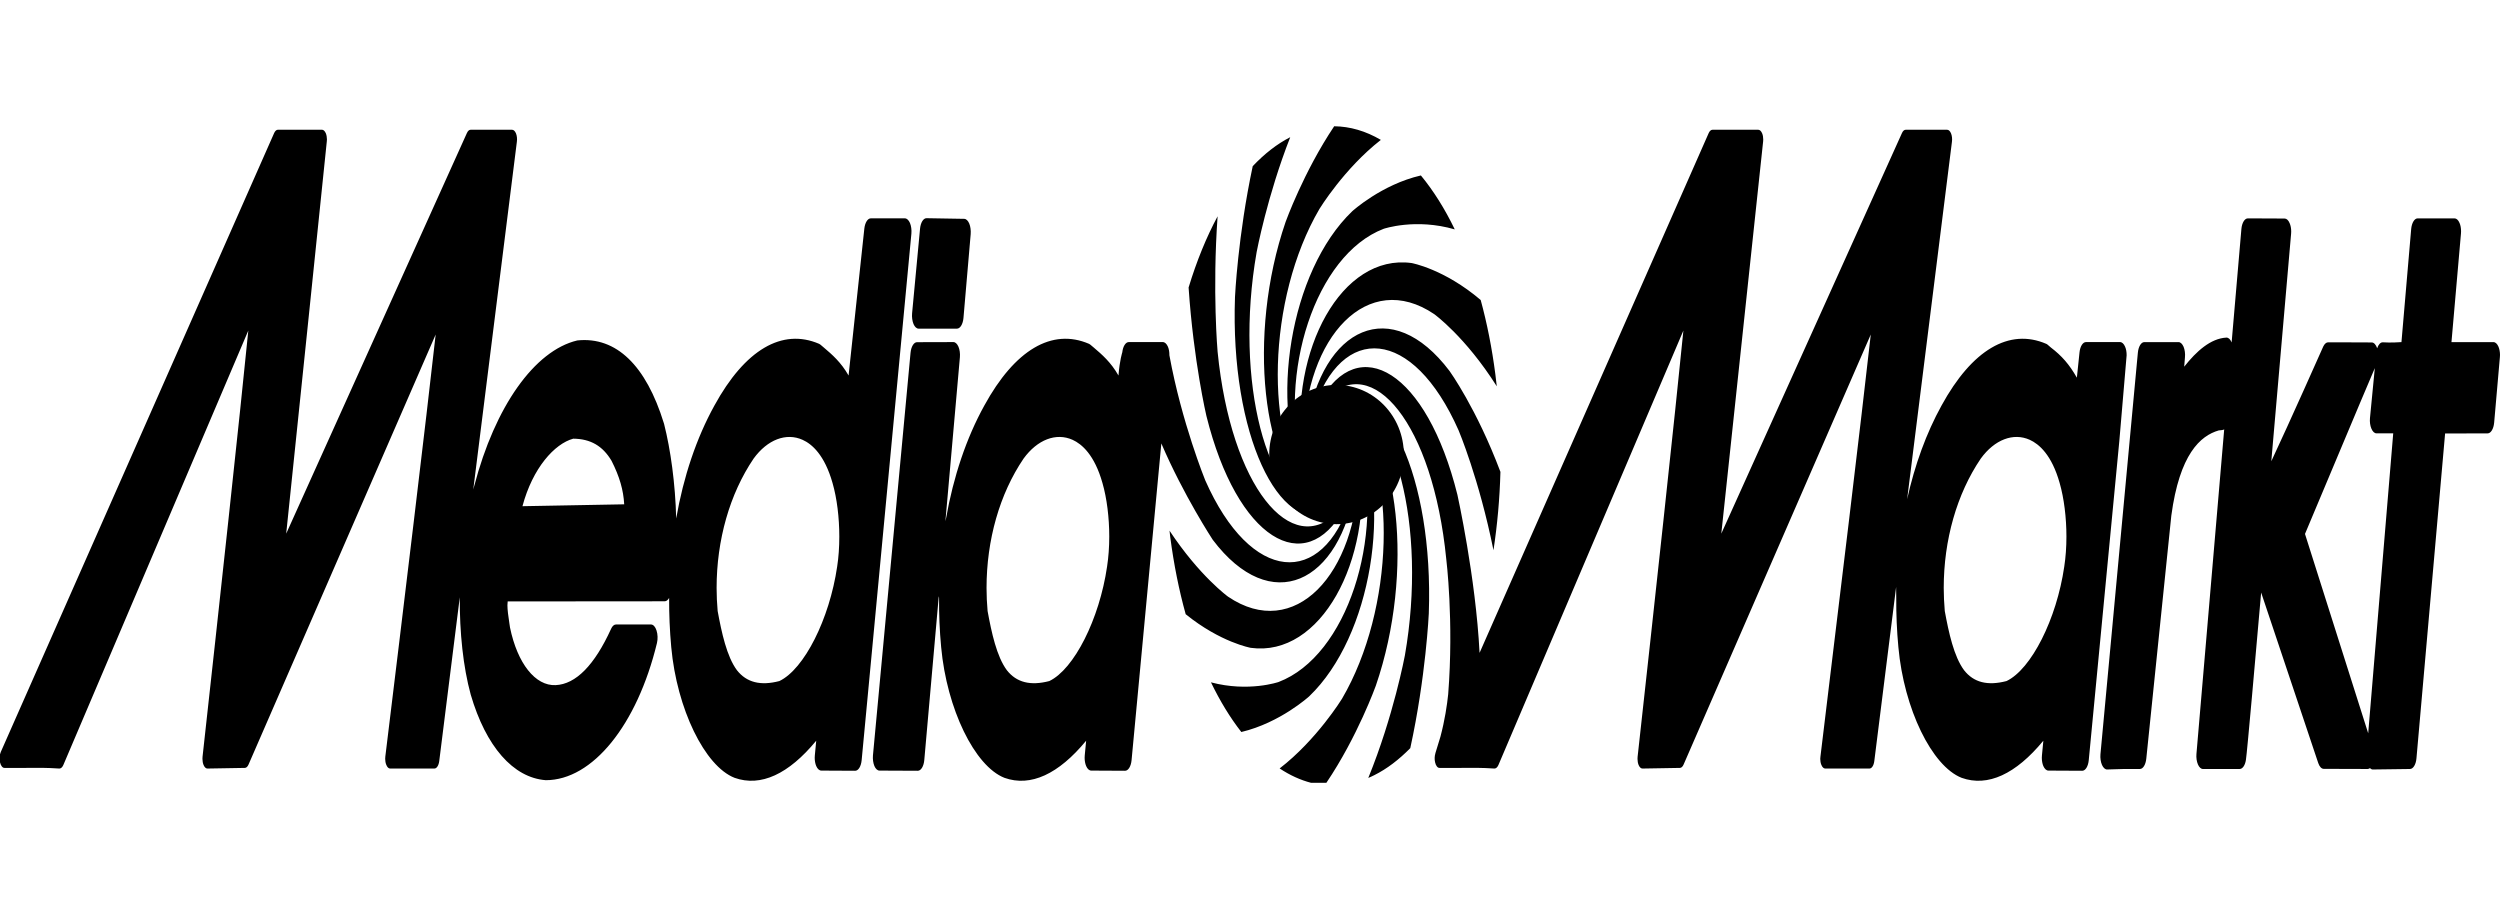
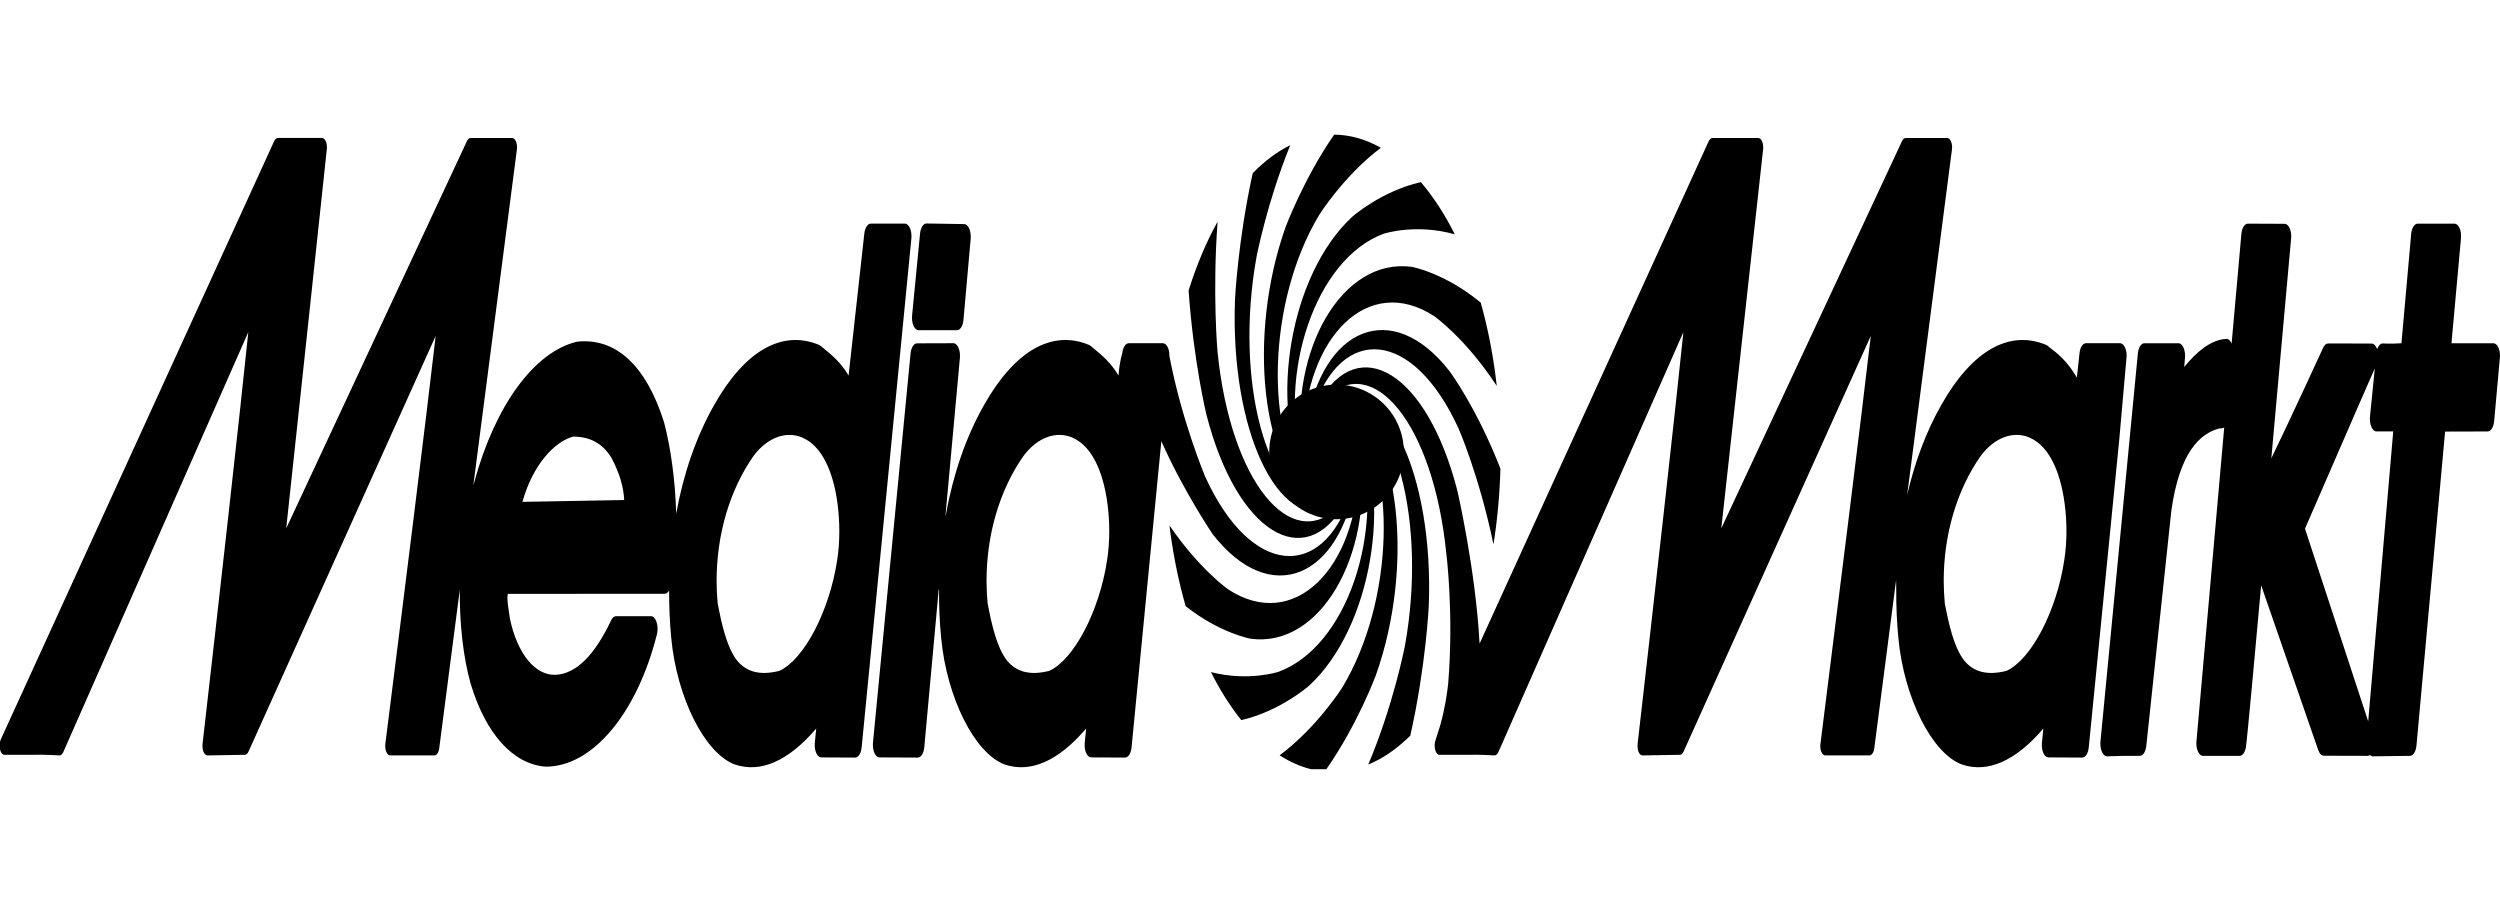
- <svg xmlns="http://www.w3.org/2000/svg" width="198" height="72" viewBox="0 0 198 72" fill="none">
-   <path fill-rule="evenodd" clip-rule="evenodd" d="M168.308 27.46C168.211 27.23 168.065 27.093 167.91 27.093H165.208C164.962 27.093 164.747 27.431 164.698 27.904L164.488 29.913C163.888 28.855 163.29 28.179 162.432 27.525L162.164 27.294C162.131 27.271 162.098 27.244 162.064 27.232C159.131 25.968 156.183 27.704 153.77 32.118C152.565 34.296 151.651 36.821 151.045 39.538L154.594 11.226C154.625 11 154.598 10.754 154.524 10.57C154.451 10.385 154.337 10.277 154.217 10.277H150.929C150.814 10.277 150.71 10.369 150.636 10.537L136.327 42.264C136.828 37.509 139.64 11.199 139.64 11.199C139.64 11.148 139.648 11.09 139.648 11.041C139.648 10.871 139.62 10.695 139.56 10.559C139.487 10.381 139.374 10.277 139.258 10.277H135.626C135.511 10.277 135.403 10.375 135.33 10.537L117.182 51.707C116.877 45.712 115.427 39.186 115.427 39.186C112.995 29.396 107.583 26.226 104.514 31.839L104.493 31.849L104.011 32.536C106.237 25.556 111.886 25.867 115.521 34.085C115.521 34.085 117.138 37.901 118.283 43.577C118.589 41.573 118.777 39.495 118.834 37.372C116.94 32.341 114.806 29.386 114.806 29.386C110.213 23.3 104.715 25.869 103.486 33.745L103.469 33.778L103.232 34.843C103.382 26.605 108.35 21.334 113.589 24.878C113.589 24.878 116.055 26.656 118.545 30.595C118.511 30.282 118.477 29.968 118.433 29.652C118.165 27.572 117.773 25.599 117.271 23.761C114.367 21.291 111.793 20.832 111.793 20.832C106.263 20.078 102.159 27.693 103.1 35.722L103.092 35.765L103.155 36.927C101.19 29.644 104.15 20.205 109.586 18.121C109.586 18.121 112.112 17.261 115.217 18.168C114.43 16.535 113.531 15.105 112.534 13.896C109.421 14.613 107.098 16.73 107.098 16.73C102.121 21.5 100.503 32.134 103.362 38.169L103.365 38.204L103.716 39.153C100.162 34.776 100.323 23.687 104.503 16.543C104.503 16.543 106.456 13.346 109.363 11.08C108.164 10.375 106.92 10.014 105.667 10C103.237 13.631 101.82 17.576 101.82 17.576C98.722 26.603 100.03 37.399 104.037 39.817L104.053 39.841L104.597 40.319C100.406 40.024 97.722 30.261 99.525 19.97C99.525 19.97 100.355 15.531 102.187 10.865C101.138 11.4 100.146 12.18 99.216 13.16C98.033 18.703 97.811 23.529 97.811 23.529C97.426 34.39 101.306 42.454 105.393 40.612L105.412 40.622L106.005 40.493C102.298 44.358 97.489 38.542 96.434 27.855C96.434 27.855 96.011 23.08 96.434 17.131C95.551 18.775 94.777 20.662 94.137 22.771C94.534 28.632 95.547 32.939 95.547 32.939C97.978 42.725 103.389 45.899 106.458 40.282L106.481 40.274L106.962 39.589C104.737 46.567 99.087 46.255 95.454 38.038C95.454 38.038 93.591 33.466 92.617 28.14C92.619 27.89 92.581 27.65 92.5 27.46C92.4 27.23 92.255 27.093 92.097 27.093H89.398C89.15 27.093 88.937 27.431 88.885 27.904C88.885 27.904 88.678 28.523 88.583 29.741C87.984 28.687 87.273 28.076 86.625 27.525L86.35 27.294C86.319 27.271 86.284 27.244 86.253 27.232C83.32 25.968 80.373 27.704 77.959 32.118C76.532 34.698 75.508 37.757 74.926 41.063L74.876 41.28L76.024 28.288C76.049 27.995 76.008 27.687 75.908 27.456C75.807 27.226 75.66 27.091 75.508 27.093L72.627 27.101C72.376 27.103 72.159 27.456 72.114 27.947L69.138 59.826C69.112 60.125 69.155 60.434 69.252 60.67C69.351 60.898 69.499 61.031 69.653 61.031L72.689 61.045C72.945 61.045 73.162 60.684 73.204 60.193L74.351 47.221C74.363 47.303 74.374 47.356 74.374 47.356C74.363 48.645 74.417 49.952 74.54 51.258C74.987 56.133 77.187 60.68 79.558 61.606C81.627 62.342 83.84 61.312 86.023 58.664C85.981 59.127 85.912 59.826 85.912 59.826C85.906 59.887 85.903 59.949 85.903 60.014C85.903 60.252 85.945 60.486 86.023 60.67C86.121 60.902 86.269 61.031 86.427 61.031L89.106 61.045C89.358 61.045 89.574 60.697 89.62 60.209L91.978 35.12C93.742 39.235 96.049 42.749 96.049 42.749C100.642 48.84 106.138 46.268 107.367 38.397L107.385 38.362L107.624 37.292C107.474 45.528 102.503 50.807 97.265 47.258C97.265 47.258 95.005 45.626 92.625 42.028C92.645 42.198 92.663 42.374 92.685 42.548C92.968 44.702 93.377 46.747 93.906 48.645C96.675 50.885 99.063 51.309 99.063 51.309C104.589 52.067 108.695 44.446 107.756 36.415L107.763 36.374L107.698 35.208C109.664 42.491 106.704 51.944 101.264 54.014C101.264 54.014 98.888 54.834 95.908 54.041C96.621 55.516 97.425 56.84 98.313 57.975C101.401 57.24 103.689 55.149 103.689 55.149C108.668 50.381 110.288 39.745 107.429 33.716L107.423 33.671L107.073 32.728C110.628 37.103 110.469 48.192 106.288 55.338C106.288 55.338 104.294 58.59 101.347 60.861C102.159 61.4 102.996 61.781 103.842 62H105.047C107.523 58.332 108.967 54.303 108.967 54.303C112.068 45.276 110.761 34.476 106.751 32.064L106.735 32.032L106.193 31.56C110.385 31.857 113.07 41.618 111.266 51.913C111.266 51.913 110.365 56.729 108.368 61.613C108.528 61.543 108.682 61.477 108.841 61.395C109.855 60.891 110.808 60.152 111.694 59.254C112.932 53.592 113.161 48.588 113.161 48.588C113.549 37.735 109.669 29.665 105.578 31.511L105.561 31.503L104.969 31.626C108.674 27.765 113.486 33.581 114.543 44.268C114.543 44.268 115.153 49.174 114.696 54.985C114.609 55.826 114.43 57.041 114.084 58.34C113.98 58.701 113.85 59.127 113.692 59.623L113.696 59.608C113.694 59.623 113.688 59.633 113.684 59.65C113.679 59.664 113.679 59.666 113.679 59.678C113.617 59.885 113.604 60.145 113.659 60.375C113.719 60.65 113.858 60.824 114.013 60.818H115.698C116.585 60.809 117.346 60.799 118.358 60.869C118.479 60.873 118.595 60.77 118.672 60.596L133.324 26.181C132.706 32.46 130.953 48.604 129.698 59.938C129.695 59.994 129.691 60.049 129.691 60.102C129.691 60.277 129.721 60.447 129.775 60.582C129.851 60.766 129.962 60.869 130.085 60.869L133.049 60.818C133.161 60.818 133.268 60.723 133.341 60.551C133.341 60.551 146.484 30.351 148.166 26.492C147.465 32.796 145.546 48.719 144.179 59.922C144.168 59.983 144.164 60.037 144.164 60.1C144.164 60.266 144.193 60.436 144.25 60.574C144.324 60.76 144.436 60.869 144.558 60.869H148.063C148.242 60.869 148.401 60.629 148.444 60.281L149.961 48.188L150.172 46.487C150.179 46.973 150.183 47.356 150.183 47.356C150.175 48.645 150.229 49.952 150.352 51.258C150.794 56.133 153 60.68 155.367 61.606C157.435 62.342 159.651 61.312 161.833 58.664L161.722 59.826C161.716 59.887 161.712 59.949 161.712 60.014C161.712 60.252 161.754 60.486 161.831 60.67C161.933 60.902 162.081 61.031 162.233 61.031L164.913 61.045C165.168 61.045 165.383 60.697 165.429 60.209L167.849 34.948L168.429 28.14C168.431 27.89 168.392 27.65 168.308 27.46ZM0 60.377V59.742C0.017 59.676 0.036 59.613 0.062 59.557L21.713 10.537C21.788 10.373 21.894 10.275 22.009 10.275H25.504C25.619 10.275 25.729 10.379 25.806 10.557C25.861 10.693 25.893 10.873 25.893 11.039C25.893 11.088 25.888 11.146 25.883 11.197C25.883 11.197 23.172 37.505 22.667 42.264C24.377 38.472 36.979 10.537 36.979 10.537C37.052 10.369 37.16 10.277 37.268 10.277H40.559C40.679 10.277 40.794 10.385 40.868 10.57C40.941 10.754 40.968 11 40.936 11.226L37.483 38.767C37.513 38.665 37.536 38.565 37.564 38.47C39.207 32.191 42.33 27.777 45.709 26.966C45.719 26.96 45.733 26.96 45.746 26.96C48.803 26.656 51.162 28.927 52.577 33.517L52.599 33.591C53.107 35.595 53.486 38.29 53.554 41.063C54.131 37.757 55.156 34.698 56.582 32.118C58.996 27.704 61.942 25.968 64.877 27.232C64.908 27.244 64.944 27.271 64.974 27.294L65.247 27.525C65.898 28.076 66.607 28.687 67.207 29.741C67.524 26.808 68.455 18.105 68.455 18.105C68.507 17.634 68.72 17.293 68.965 17.293H71.666C71.822 17.293 71.968 17.431 72.068 17.658C72.166 17.892 72.208 18.203 72.182 18.502L68.243 60.209C68.196 60.697 67.982 61.045 67.73 61.045L65.05 61.031C64.894 61.031 64.744 60.902 64.645 60.67C64.567 60.486 64.525 60.252 64.525 60.014C64.525 59.951 64.529 59.885 64.535 59.826C64.535 59.826 64.603 59.127 64.645 58.664C62.462 61.312 60.253 62.342 58.182 61.605C55.812 60.68 53.609 56.133 53.163 51.258C53.043 49.952 52.989 48.645 52.995 47.356C52.901 47.52 52.777 47.622 52.645 47.622L40.209 47.633C40.198 47.735 40.188 47.823 40.188 47.93C40.188 48.303 40.255 48.791 40.34 49.344L40.393 49.702C40.983 52.551 42.4 54.338 44.007 54.262C45.604 54.19 47.084 52.688 48.399 49.801C48.496 49.581 48.639 49.459 48.785 49.459H51.558C51.737 49.459 51.905 49.639 51.998 49.938C52.095 50.235 52.107 50.608 52.032 50.926C50.458 57.426 46.929 61.791 43.225 61.791C40.647 61.594 38.485 59.131 37.281 55.012C36.681 52.817 36.397 50.094 36.414 47.303L34.787 60.281C34.743 60.629 34.584 60.869 34.405 60.869H30.898C30.779 60.869 30.666 60.76 30.594 60.574C30.536 60.436 30.507 60.266 30.507 60.102C30.507 60.037 30.512 59.981 30.517 59.922C31.888 48.719 33.808 32.796 34.505 26.494L19.683 60.553C19.61 60.723 19.503 60.818 19.39 60.818L16.427 60.869C16.308 60.869 16.197 60.766 16.121 60.582C16.065 60.447 16.034 60.275 16.034 60.1C16.034 60.049 16.034 59.994 16.041 59.938C17.295 48.604 19.049 32.458 19.666 26.181L5.013 60.596C4.937 60.77 4.822 60.873 4.701 60.869C3.689 60.799 2.927 60.807 2.041 60.818H0.354C0.203 60.824 0.065 60.65 0 60.377ZM163.489 44.876C162.882 49.041 160.877 53.006 158.915 53.94C157.414 54.33 156.315 54.053 155.554 53.08C154.745 51.989 154.339 50.098 154.026 48.393C153.974 47.782 153.943 47.167 153.943 46.567C153.943 42.774 154.977 39.118 156.879 36.317C157.969 34.817 159.456 34.247 160.757 34.833C161.491 35.167 162.498 36.024 163.125 38.255C163.473 39.466 163.661 41.001 163.661 42.497C163.661 43.325 163.603 44.137 163.489 44.876ZM41.379 40.091L49.437 39.942C49.374 38.809 49.071 37.749 48.434 36.495C47.731 35.312 46.769 34.757 45.4 34.743C43.918 35.148 42.187 37.062 41.379 40.091ZM66.303 44.876C66.418 44.137 66.473 43.325 66.473 42.499C66.473 41.001 66.288 39.466 65.938 38.257C65.306 36.024 64.304 35.167 63.567 34.835C62.268 34.247 60.781 34.815 59.688 36.317C57.79 39.118 56.755 42.772 56.755 46.567C56.755 47.167 56.784 47.782 56.838 48.393C57.151 50.098 57.556 51.989 58.364 53.08C59.13 54.053 60.231 54.33 61.726 53.94C63.687 53.006 65.692 49.041 66.303 44.876ZM72.868 18.105L72.238 24.81C72.209 25.109 72.252 25.423 72.351 25.665C72.45 25.894 72.596 26.029 72.754 26.029H75.793C76.043 26.029 76.261 25.681 76.306 25.189L76.878 18.543C76.901 18.246 76.861 17.935 76.764 17.703C76.665 17.472 76.519 17.334 76.369 17.332L73.381 17.281C73.131 17.277 72.916 17.627 72.868 18.105ZM87.68 44.876C87.071 49.041 85.064 53.006 83.105 53.94C81.606 54.33 80.507 54.053 79.742 53.08C78.934 51.989 78.53 50.098 78.217 48.393C78.163 47.782 78.134 47.167 78.134 46.567C78.134 42.774 79.167 39.118 81.069 36.317C82.161 34.817 83.644 34.247 84.947 34.833C85.682 35.167 86.686 36.024 87.315 38.255C87.665 39.466 87.853 41.001 87.853 42.497C87.853 43.325 87.793 44.137 87.68 44.876ZM187.561 58.076L182.555 42.288C182.961 41.347 187.221 31.152 188.085 29.154L187.702 33.108C187.673 33.409 187.716 33.718 187.816 33.95C187.914 34.181 188.059 34.321 188.217 34.321H189.543C189.392 36.124 188.004 52.737 187.561 58.076ZM172.989 29.042L173.048 28.304C173.079 28.007 173.035 27.697 172.939 27.464C172.838 27.232 172.694 27.095 172.54 27.095H169.836C169.586 27.089 169.368 27.435 169.32 27.923L169.244 28.726L166.355 59.74C166.33 60.039 166.376 60.352 166.478 60.584C166.58 60.813 166.735 60.951 166.891 60.943L168.225 60.904H169.479C169.729 60.904 169.937 60.561 169.986 60.088L171.968 40.841C172.623 35.964 174.268 34.511 175.723 34.089C175.801 34.069 176.095 34.077 176.157 33.999C175.16 45.667 173.98 59.483 173.958 59.717C173.933 60.008 173.977 60.311 174.076 60.543C174.173 60.77 174.321 60.904 174.47 60.904H177.381C177.609 60.904 177.812 60.617 177.876 60.186C177.97 59.625 178.666 51.694 179.083 46.93C180.162 50.141 183.605 60.434 183.605 60.434C183.702 60.721 183.865 60.893 184.039 60.893L187.519 60.904C187.583 60.904 187.64 60.875 187.699 60.838C187.773 60.904 187.855 60.949 187.937 60.943L190.874 60.904C191.128 60.9 191.342 60.543 191.383 60.063L193.652 34.333L197.024 34.323C197.277 34.323 197.492 33.964 197.537 33.476L197.991 28.284C197.997 28.226 198 28.173 198 28.109C198 27.876 197.956 27.642 197.879 27.458C197.78 27.228 197.636 27.095 197.479 27.095H194.156C194.318 25.259 194.909 18.488 194.909 18.488C194.913 18.431 194.916 18.373 194.916 18.316C194.916 18.072 194.875 17.838 194.795 17.658C194.698 17.422 194.549 17.295 194.398 17.295H191.477C191.225 17.295 191.009 17.652 190.965 18.14C190.965 18.14 190.316 25.708 190.195 27.095C189.931 27.111 189.659 27.122 189.659 27.122L189.203 27.128L188.719 27.111C188.534 27.103 188.368 27.29 188.272 27.583C188.178 27.304 188.02 27.122 187.843 27.122L185.169 27.111H184.388C184.242 27.111 184.105 27.232 184.004 27.439C184.004 27.439 181.315 33.493 179.887 36.532C180.304 31.716 181.456 18.504 181.456 18.504C181.46 18.443 181.463 18.388 181.463 18.326C181.463 18.088 181.419 17.855 181.339 17.674C181.242 17.439 181.096 17.308 180.943 17.308L178.034 17.295C177.778 17.291 177.559 17.65 177.518 18.138C177.451 18.927 177.149 22.441 176.744 27.128L176.73 27.087C176.628 26.851 176.48 26.728 176.321 26.738C175.083 26.81 173.964 27.806 172.989 29.042Z" fill="black" />
-   <path d="M111.185 36C111.185 39.046 108.798 41.515 105.854 41.515C102.91 41.515 100.523 39.046 100.523 36C100.523 32.954 102.91 30.485 105.854 30.485C108.798 30.485 111.185 32.954 111.185 36Z" fill="black" />
+ <svg xmlns="http://www.w3.org/2000/svg" width="130" height="47" viewBox="0 0 130 47" fill="none">
+   <path fill-rule="evenodd" clip-rule="evenodd" d="M110.505 18.08C110.442 17.934 110.345 17.847 110.244 17.847H108.47C108.309 17.847 108.167 18.062 108.135 18.362L107.997 19.637C107.603 18.966 107.211 18.537 106.648 18.122L106.471 17.975C106.449 17.961 106.428 17.944 106.406 17.936C104.48 17.133 102.544 18.235 100.96 21.036C100.169 22.419 99.569 24.021 99.171 25.745L101.501 7.778C101.522 7.635 101.504 7.479 101.455 7.362C101.408 7.244 101.332 7.176 101.254 7.176H99.095C99.019 7.176 98.951 7.234 98.903 7.341L89.507 27.475C89.837 24.458 91.683 7.761 91.683 7.761C91.683 7.728 91.688 7.692 91.688 7.661C91.688 7.553 91.669 7.441 91.63 7.355C91.583 7.242 91.508 7.176 91.432 7.176H89.048C88.972 7.176 88.901 7.238 88.853 7.341L76.938 33.468C76.738 29.664 75.785 25.522 75.785 25.522C74.188 19.309 70.635 17.297 68.62 20.859L68.607 20.866L68.29 21.302C69.752 16.872 73.461 17.07 75.847 22.285C75.847 22.285 76.909 24.706 77.661 28.309C77.862 27.037 77.985 25.718 78.022 24.371C76.779 21.178 75.378 19.303 75.378 19.303C72.362 15.44 68.752 17.071 67.945 22.069L67.934 22.09L67.779 22.766C67.877 17.538 71.139 14.193 74.579 16.442C74.579 16.442 76.198 17.57 77.832 20.07C77.811 19.871 77.788 19.672 77.759 19.472C77.583 18.152 77.326 16.899 76.996 15.733C75.09 14.166 73.399 13.874 73.399 13.874C69.769 13.396 67.074 18.229 67.692 23.324L67.687 23.351L67.728 24.088C66.438 19.466 68.381 13.476 71.951 12.154C71.951 12.154 73.609 11.608 75.647 12.184C75.131 11.147 74.54 10.239 73.886 9.472C71.842 9.927 70.317 11.271 70.317 11.271C67.049 14.298 65.987 21.047 67.864 24.877L67.866 24.899L68.096 25.501C65.763 22.723 65.869 15.686 68.613 11.152C68.613 11.152 69.895 9.124 71.804 7.685C71.017 7.238 70.2 7.009 69.377 7C67.782 9.304 66.851 11.808 66.851 11.808C64.817 17.537 65.676 24.388 68.307 25.922L68.318 25.938L68.675 26.241C65.924 26.053 64.161 19.858 65.345 13.327C65.345 13.327 65.89 10.51 67.093 7.549C66.404 7.888 65.753 8.384 65.142 9.005C64.365 12.523 64.219 15.586 64.219 15.586C63.967 22.479 66.514 27.596 69.198 26.427L69.21 26.433L69.6 26.351C67.166 28.804 64.008 25.113 63.315 18.331C63.315 18.331 63.037 15.301 63.315 11.526C62.735 12.569 62.228 13.767 61.807 15.105C62.068 18.824 62.733 21.558 62.733 21.558C64.329 27.768 67.882 29.782 69.897 26.217L69.912 26.212L70.227 25.778C68.767 30.206 65.057 30.008 62.672 24.793C62.672 24.793 61.449 21.892 60.809 18.512C60.81 18.353 60.785 18.201 60.733 18.08C60.667 17.934 60.571 17.847 60.468 17.847H58.696C58.533 17.847 58.393 18.062 58.359 18.362C58.359 18.362 58.223 18.755 58.161 19.528C57.767 18.859 57.3 18.472 56.875 18.122L56.694 17.975C56.674 17.961 56.651 17.944 56.631 17.936C54.705 17.133 52.77 18.235 51.185 21.036C50.248 22.674 49.576 24.615 49.194 26.713L49.161 26.851L49.915 18.606C49.931 18.42 49.904 18.225 49.838 18.078C49.772 17.932 49.676 17.846 49.576 17.847L47.685 17.853C47.519 17.854 47.377 18.078 47.348 18.39L45.394 38.62C45.377 38.81 45.405 39.006 45.469 39.156C45.534 39.3 45.631 39.385 45.732 39.385L47.725 39.394C47.893 39.394 48.036 39.165 48.063 38.853L48.816 30.621C48.824 30.673 48.831 30.707 48.831 30.707C48.824 31.525 48.86 32.354 48.941 33.183C49.234 36.277 50.678 39.163 52.235 39.75C53.594 40.217 55.046 39.563 56.48 37.883C56.452 38.177 56.407 38.62 56.407 38.62C56.403 38.659 56.401 38.698 56.401 38.74C56.401 38.891 56.429 39.039 56.48 39.156C56.544 39.303 56.641 39.385 56.745 39.385L58.504 39.394C58.669 39.394 58.811 39.173 58.841 38.863L60.39 22.941C61.548 25.553 63.063 27.783 63.063 27.783C66.078 31.648 69.686 30.016 70.493 25.021L70.505 24.999L70.662 24.32C70.564 29.547 67.3 32.897 63.861 30.644C63.861 30.644 62.377 29.609 60.815 27.325C60.828 27.433 60.839 27.545 60.853 27.656C61.039 29.023 61.308 30.32 61.656 31.525C63.473 32.946 65.041 33.215 65.041 33.215C68.669 33.697 71.365 28.86 70.749 23.763L70.754 23.737L70.71 22.997C72.002 27.619 70.058 33.618 66.487 34.932C66.487 34.932 64.927 35.452 62.97 34.949C63.438 35.885 63.966 36.725 64.549 37.446C66.577 36.979 68.079 35.653 68.079 35.653C71.348 32.626 72.411 25.877 70.534 22.051L70.53 22.022L70.3 21.424C72.635 24.2 72.53 31.237 69.785 35.772C69.785 35.772 68.476 37.836 66.541 39.277C67.074 39.619 67.624 39.861 68.179 40H68.97C70.596 37.672 71.544 35.115 71.544 35.115C73.58 29.387 72.722 22.533 70.089 21.002L70.079 20.982L69.722 20.683C72.475 20.871 74.238 27.065 73.053 33.599C73.053 33.599 72.462 36.655 71.15 39.754C71.256 39.71 71.357 39.668 71.461 39.616C72.127 39.296 72.753 38.827 73.334 38.257C74.147 34.664 74.298 31.488 74.298 31.488C74.553 24.601 72.005 19.48 69.319 20.651L69.308 20.646L68.919 20.724C71.351 18.274 74.511 21.965 75.205 28.747C75.205 28.747 75.606 31.86 75.306 35.548C75.248 36.082 75.131 36.853 74.904 37.677C74.835 37.906 74.75 38.177 74.646 38.491L74.649 38.482C74.648 38.491 74.644 38.498 74.641 38.508C74.638 38.517 74.638 38.519 74.638 38.526C74.597 38.658 74.589 38.823 74.624 38.969C74.664 39.143 74.755 39.254 74.857 39.25H75.964C76.546 39.244 77.045 39.238 77.71 39.282C77.789 39.285 77.865 39.22 77.916 39.109L87.536 17.269C87.13 21.253 85.979 31.499 85.155 38.692C85.153 38.727 85.151 38.762 85.151 38.796C85.151 38.906 85.17 39.014 85.206 39.1C85.255 39.217 85.329 39.282 85.409 39.282L87.355 39.25C87.429 39.25 87.499 39.19 87.547 39.081C87.547 39.081 96.176 19.915 97.281 17.466C96.821 21.467 95.561 31.572 94.663 38.681C94.656 38.72 94.653 38.754 94.653 38.794C94.653 38.9 94.672 39.008 94.709 39.095C94.758 39.213 94.832 39.282 94.912 39.282H97.213C97.33 39.282 97.435 39.13 97.463 38.909L98.459 31.235L98.598 30.155C98.603 30.463 98.605 30.707 98.605 30.707C98.6 31.525 98.635 32.354 98.716 33.183C99.007 36.277 100.454 39.163 102.009 39.75C103.366 40.217 104.821 39.563 106.254 37.883L106.181 38.62C106.177 38.659 106.175 38.698 106.175 38.74C106.175 38.891 106.202 39.039 106.253 39.156C106.32 39.303 106.417 39.385 106.516 39.385L108.277 39.394C108.444 39.394 108.585 39.173 108.615 38.863L110.204 22.832L110.585 18.512C110.586 18.353 110.561 18.201 110.505 18.08ZM0 38.97V38.567C0.011 38.525 0.024 38.485 0.041 38.45L14.256 7.341C14.305 7.237 14.375 7.174 14.451 7.174H16.745C16.82 7.174 16.893 7.241 16.943 7.354C16.98 7.44 17.001 7.554 17.001 7.659C17.001 7.691 16.997 7.727 16.994 7.759C16.994 7.759 15.214 24.455 14.883 27.475C16.005 25.069 24.279 7.341 24.279 7.341C24.327 7.234 24.398 7.176 24.469 7.176H26.629C26.709 7.176 26.784 7.244 26.832 7.362C26.88 7.479 26.898 7.635 26.878 7.778L24.61 25.256C24.63 25.191 24.645 25.128 24.663 25.068C25.742 21.083 27.792 18.282 30.011 17.767C30.018 17.763 30.027 17.763 30.036 17.763C32.042 17.57 33.591 19.011 34.52 21.924L34.535 21.971C34.868 23.243 35.117 24.953 35.161 26.713C35.541 24.615 36.214 22.674 37.15 21.036C38.735 18.235 40.669 17.133 42.596 17.936C42.616 17.944 42.64 17.961 42.66 17.975L42.839 18.122C43.267 18.472 43.732 18.859 44.126 19.528C44.334 17.667 44.945 12.143 44.945 12.143C44.98 11.844 45.119 11.629 45.28 11.629H47.053C47.156 11.629 47.252 11.716 47.317 11.86C47.382 12.008 47.409 12.206 47.392 12.396L44.806 38.863C44.775 39.173 44.635 39.394 44.469 39.394L42.71 39.385C42.607 39.385 42.509 39.303 42.444 39.156C42.393 39.039 42.365 38.891 42.365 38.74C42.365 38.7 42.367 38.658 42.371 38.62C42.371 38.62 42.416 38.177 42.444 37.883C41.01 39.563 39.56 40.217 38.2 39.749C36.644 39.163 35.198 36.277 34.905 33.183C34.826 32.354 34.791 31.525 34.795 30.707C34.733 30.811 34.652 30.876 34.565 30.876L26.4 30.882C26.392 30.947 26.386 31.003 26.386 31.071C26.386 31.308 26.43 31.617 26.486 31.968L26.521 32.196C26.908 34.003 27.838 35.138 28.893 35.089C29.942 35.044 30.914 34.091 31.777 32.258C31.841 32.119 31.934 32.041 32.031 32.041H33.851C33.968 32.041 34.079 32.155 34.14 32.345C34.204 32.534 34.212 32.771 34.163 32.972C33.129 37.097 30.812 39.867 28.38 39.867C26.688 39.742 25.268 38.179 24.477 35.565C24.084 34.172 23.897 32.444 23.908 30.673L22.84 38.909C22.811 39.13 22.707 39.282 22.589 39.282H20.287C20.209 39.282 20.134 39.213 20.087 39.095C20.049 39.008 20.03 38.9 20.03 38.796C20.03 38.754 20.033 38.719 20.037 38.681C20.936 31.572 22.197 21.467 22.655 17.468L12.923 39.082C12.875 39.19 12.805 39.25 12.731 39.25L10.786 39.282C10.707 39.282 10.635 39.217 10.585 39.1C10.548 39.014 10.527 38.905 10.527 38.794C10.527 38.762 10.527 38.727 10.532 38.692C11.355 31.499 12.507 21.252 12.912 17.269L3.291 39.109C3.241 39.22 3.166 39.285 3.086 39.282C2.422 39.238 1.922 39.243 1.34 39.25H0.232C0.133 39.254 0.042 39.143 0 38.97ZM107.341 29.133C106.943 31.776 105.626 34.292 104.338 34.885C103.353 35.132 102.631 34.957 102.131 34.339C101.6 33.647 101.334 32.447 101.128 31.365C101.094 30.977 101.073 30.587 101.073 30.206C101.073 27.799 101.753 25.479 103.002 23.701C103.717 22.749 104.693 22.387 105.547 22.759C106.029 22.971 106.691 23.515 107.102 24.931C107.331 25.7 107.455 26.674 107.455 27.623C107.455 28.149 107.416 28.664 107.341 29.133ZM27.168 26.096L32.459 26.002C32.417 25.282 32.218 24.61 31.8 23.814C31.339 23.064 30.707 22.711 29.808 22.702C28.835 22.96 27.699 24.174 27.168 26.096ZM43.532 29.133C43.608 28.664 43.644 28.149 43.644 27.625C43.644 26.674 43.522 25.7 43.293 24.933C42.878 23.515 42.22 22.971 41.736 22.761C40.883 22.387 39.907 22.748 39.189 23.701C37.943 25.479 37.263 27.797 37.263 30.206C37.263 30.587 37.282 30.977 37.318 31.365C37.524 32.447 37.789 33.647 38.32 34.339C38.823 34.957 39.545 35.132 40.527 34.885C41.815 34.292 43.131 31.776 43.532 29.133ZM47.843 12.143L47.429 16.399C47.41 16.588 47.438 16.788 47.503 16.941C47.568 17.087 47.664 17.172 47.768 17.172H49.763C49.927 17.172 50.071 16.951 50.1 16.639L50.475 12.422C50.491 12.233 50.464 12.036 50.401 11.889C50.336 11.742 50.239 11.655 50.141 11.653L48.179 11.621C48.015 11.618 47.874 11.84 47.843 12.143ZM57.568 29.133C57.168 31.776 55.85 34.292 54.564 34.885C53.58 35.132 52.858 34.957 52.356 34.339C51.825 33.647 51.56 32.447 51.355 31.365C51.319 30.977 51.3 30.587 51.3 30.206C51.3 27.799 51.978 25.479 53.227 23.701C53.944 22.749 54.918 22.387 55.773 22.759C56.256 22.971 56.915 23.515 57.328 24.931C57.558 25.7 57.681 26.674 57.681 27.623C57.681 28.149 57.642 28.664 57.568 29.133ZM123.146 37.51L119.859 27.491C120.126 26.894 122.923 20.424 123.49 19.156L123.239 21.664C123.22 21.855 123.248 22.052 123.313 22.199C123.378 22.346 123.473 22.434 123.576 22.434H124.448C124.349 23.579 123.437 34.122 123.146 37.51ZM113.579 19.084L113.618 18.616C113.638 18.427 113.609 18.231 113.546 18.083C113.48 17.936 113.385 17.849 113.284 17.849H111.508C111.344 17.845 111.201 18.065 111.17 18.374L111.12 18.884L109.223 38.566C109.206 38.755 109.237 38.954 109.303 39.101C109.37 39.247 109.472 39.334 109.575 39.329L110.451 39.304H111.274C111.438 39.304 111.575 39.087 111.607 38.787L112.908 26.572C113.338 23.477 114.419 22.555 115.374 22.287C115.425 22.274 115.618 22.279 115.659 22.23C115.004 29.635 114.229 38.403 114.215 38.551C114.198 38.736 114.227 38.928 114.292 39.075C114.356 39.22 114.453 39.304 114.551 39.304H116.462C116.612 39.304 116.745 39.122 116.787 38.849C116.849 38.493 117.306 33.46 117.58 30.436C118.288 32.474 120.549 39.006 120.549 39.006C120.612 39.188 120.72 39.298 120.834 39.298L123.119 39.304C123.16 39.304 123.198 39.286 123.237 39.263C123.285 39.304 123.339 39.333 123.393 39.329L125.322 39.304C125.488 39.302 125.628 39.075 125.656 38.771L127.145 22.442L129.359 22.436C129.525 22.436 129.667 22.208 129.696 21.898L129.994 18.603C129.998 18.567 130 18.533 130 18.492C130 18.344 129.971 18.196 129.921 18.079C129.856 17.933 129.761 17.849 129.658 17.849H127.476C127.583 16.683 127.971 12.387 127.971 12.387C127.973 12.35 127.975 12.314 127.975 12.277C127.975 12.123 127.948 11.974 127.896 11.86C127.832 11.71 127.734 11.63 127.635 11.63H125.717C125.552 11.63 125.41 11.856 125.381 12.166C125.381 12.166 124.955 16.968 124.875 17.849C124.702 17.859 124.524 17.866 124.524 17.866L124.224 17.869L123.907 17.859C123.785 17.854 123.676 17.972 123.613 18.158C123.551 17.981 123.447 17.866 123.331 17.866L121.576 17.859H121.063C120.967 17.859 120.877 17.936 120.811 18.067C120.811 18.067 119.045 21.909 118.108 23.837C118.382 20.781 119.138 12.397 119.138 12.397C119.141 12.358 119.143 12.323 119.143 12.284C119.143 12.133 119.113 11.985 119.061 11.87C118.997 11.721 118.901 11.638 118.801 11.638L116.891 11.63C116.723 11.627 116.579 11.855 116.552 12.164C116.508 12.665 116.31 14.895 116.044 17.869L116.035 17.843C115.968 17.694 115.87 17.616 115.767 17.622C114.954 17.668 114.219 18.3 113.579 19.084Z" fill="black" />
+   <path d="M73 23.5C73 25.433 71.433 27 69.5 27C67.567 27 66 25.433 66 23.5C66 21.567 67.567 20 69.5 20C71.433 20 73 21.567 73 23.5Z" fill="black" />
</svg>
